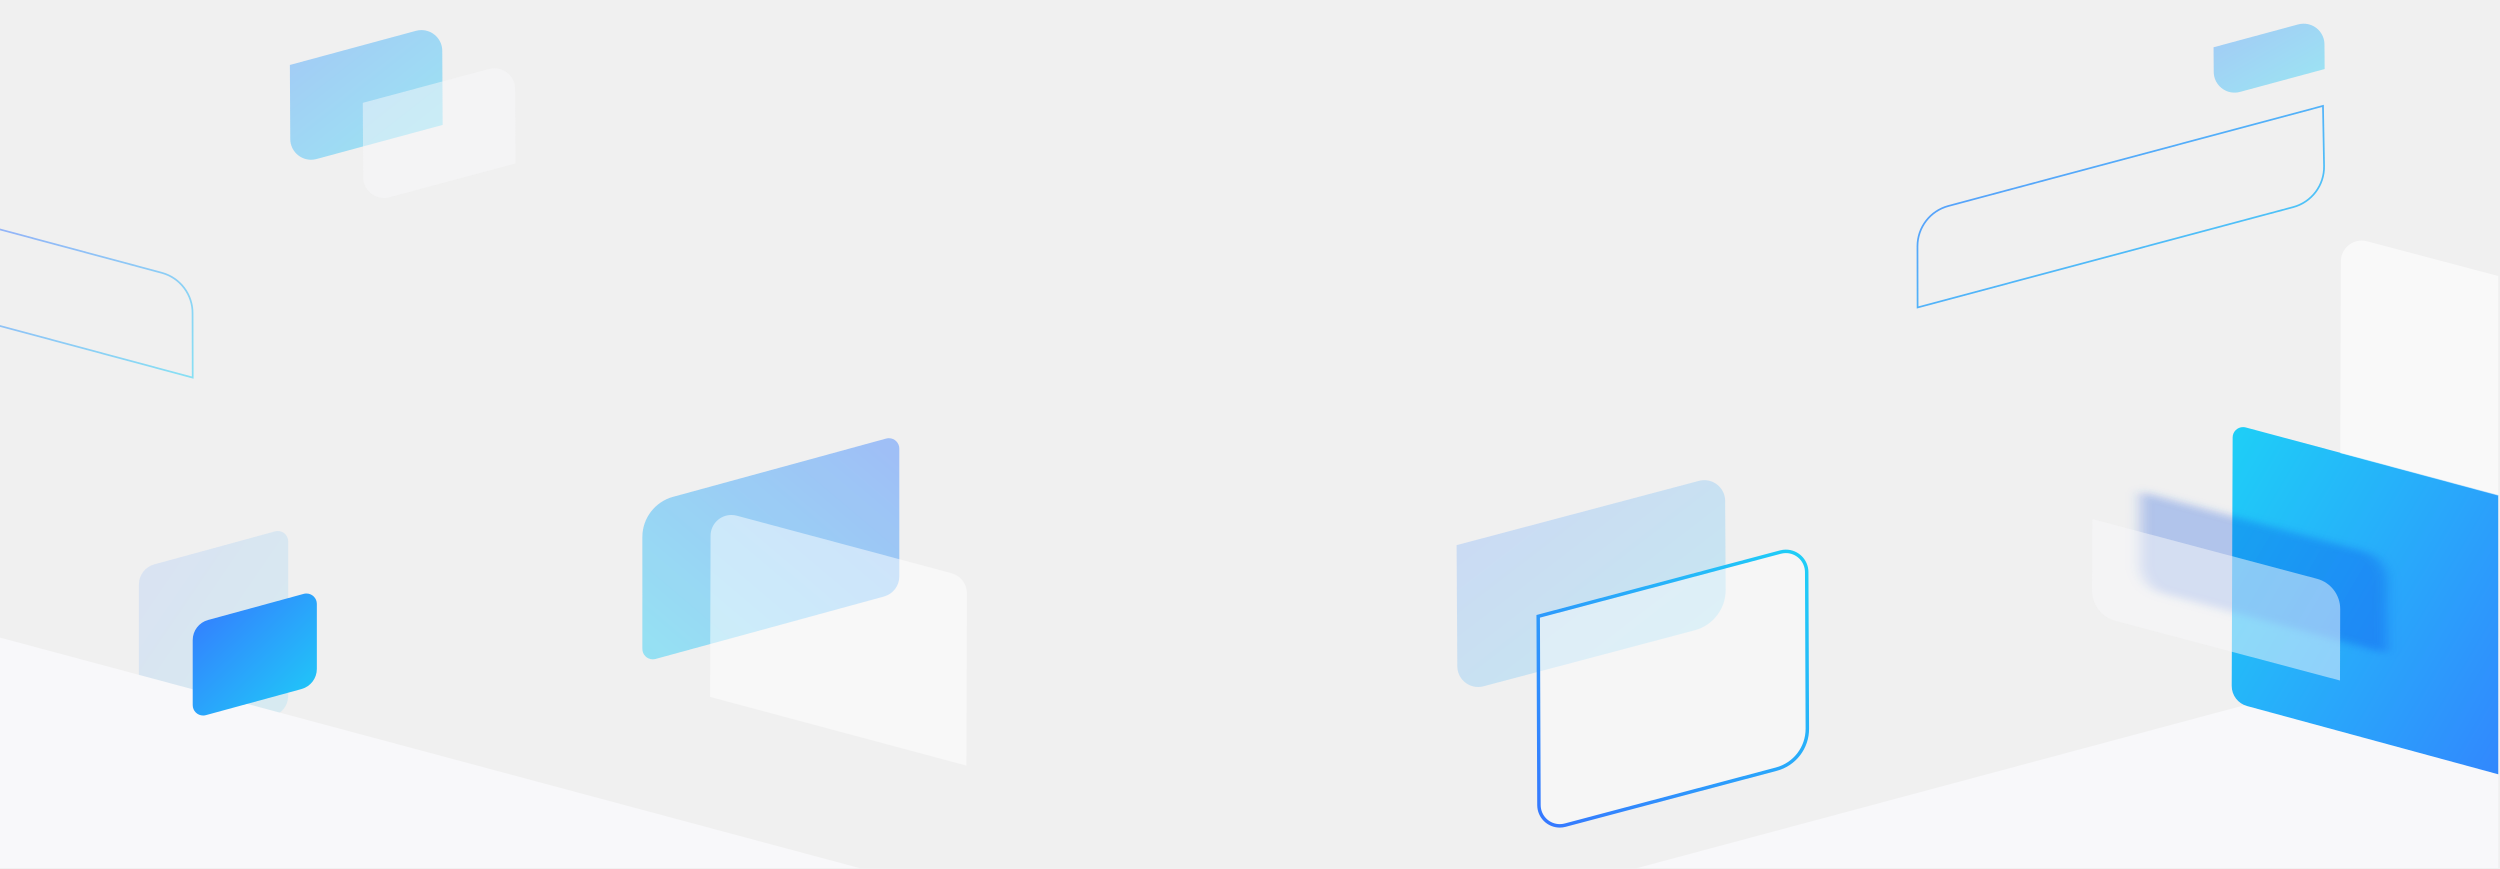
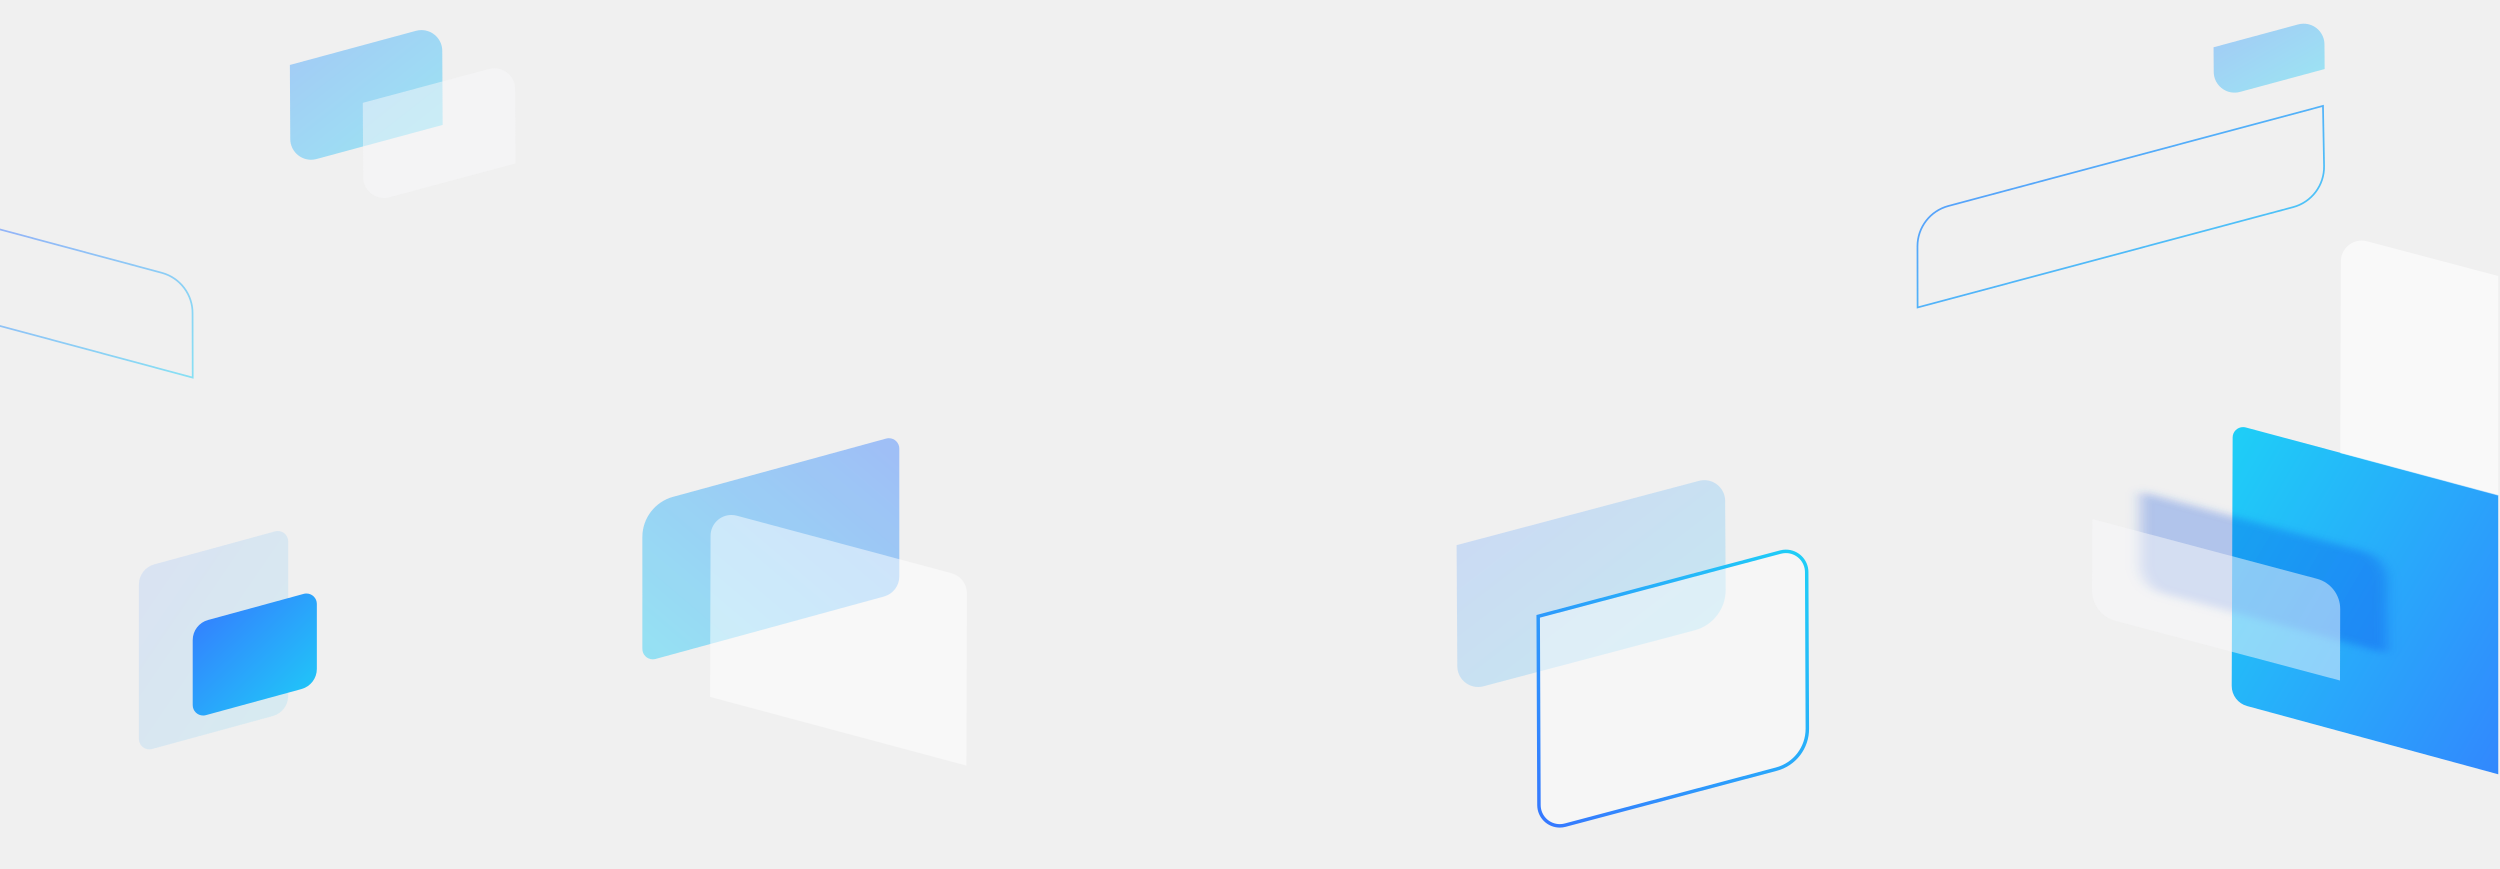
<svg xmlns="http://www.w3.org/2000/svg" width="1440px" height="500px" viewBox="0 0 1440 500" version="1.1">
  <defs>
    <linearGradient x1="-1.11022302e-14%" y1="1.72254642e-14%" x2="100%" y2="100%" id="linearGradient-1">
      <stop stop-color="#3677FF" offset="0%" />
      <stop stop-color="#1ECFF7" offset="100%" />
    </linearGradient>
    <linearGradient x1="136.582%" y1="105.123%" x2="0%" y2="0%" id="linearGradient-2">
      <stop stop-color="#3677FF" offset="0%" />
      <stop stop-color="#1ECFF7" offset="100%" />
    </linearGradient>
    <filter x="-5.6%" y="-16.9%" width="111.2%" height="133.7%" filterUnits="objectBoundingBox" id="filter-3">
      <feGaussianBlur stdDeviation="3" in="SourceGraphic" />
    </filter>
    <linearGradient x1="104.124%" y1="-6.14%" x2="0%" y2="100%" id="linearGradient-4">
      <stop stop-color="#3677FF" offset="0%" />
      <stop stop-color="#1ECFF7" offset="100%" />
    </linearGradient>
    <linearGradient x1="-32.159%" y1="-30.079%" x2="81.935%" y2="93.199%" id="linearGradient-5">
      <stop stop-color="#3677FF" offset="0%" />
      <stop stop-color="#1ECFF7" offset="100%" />
    </linearGradient>
    <linearGradient x1="100%" y1="38.725%" x2="0%" y2="50%" id="linearGradient-6">
      <stop stop-color="#F8F8FA" offset="0%" />
      <stop stop-color="#F8F8FA" offset="100%" />
    </linearGradient>
    <linearGradient x1="-1.11022302e-14%" y1="1.72254642e-14%" x2="100%" y2="100%" id="linearGradient-7">
      <stop stop-color="#1ECFF7" offset="0%" />
      <stop stop-color="#3677FF" offset="100%" />
    </linearGradient>
    <linearGradient x1="100%" y1="0%" x2="-1.11022302e-14%" y2="100%" id="linearGradient-8">
      <stop stop-color="#3677FF" offset="0%" />
      <stop stop-color="#1ECFF7" offset="100%" />
    </linearGradient>
  </defs>
  <g id="OZ-desktop" stroke="none" stroke-width="1" fill="none" fill-rule="evenodd">
    <g id="Group-22" transform="translate(-1, 10)">
      <path d="M81,326.646 L81,415.642 C81,418.956 83.686,421.642 87,421.642 C87.534,421.642 88.065,421.571 88.581,421.43 L158.16,402.43 C163.379,401.005 166.999,396.264 166.999,390.854 L167,301.858 C167,298.544 164.314,295.858 161,295.858 C160.466,295.858 159.934,295.929 159.419,296.07 L89.839,315.07 C84.62,316.495 81,321.236 81,326.646 Z" id="Fill-1-Copy-16" fill-opacity="0.2" fill="url(#linearGradient-1)" opacity="0.6" />
-       <g id="Group-10-Copy" transform="translate(0, 357)" fill="#F8F8FA">
-         <polygon id="Rectangle" points="0 0 496 133 0 133" />
-         <polygon id="Rectangle" transform="translate(1192, 66.5) scale(-1, 1) translate(-1192, -66.5) " points="944 0 1440 133 944 133" />
-       </g>
      <g id="Group-11-Copy" transform="translate(1286, 235.3973)">
        <path d="M154,200.603 L9.319,161.282 C4.077,159.857 0.446,155.089 0.466,149.657 L0.998,6.587 C1.01,3.274 3.706,0.597 7.02,0.61 C7.537,0.612 8.051,0.68 8.549,0.814 L153.972,39.745 L154,200.603 Z" id="Mask" fill="url(#linearGradient-2)" />
        <path d="M-51.418,70.999 L-62,110.975 L71.442,111.004 C79.611,111.006 86.756,105.507 88.847,97.611 L99.43,57.635 L-34.013,57.606 C-42.182,57.604 -49.327,63.103 -51.418,70.999 Z" id="Fill-1-Copy-13" fill-opacity="0.5" fill="#2264ED" style="mix-blend-mode: multiply;" opacity="0.6" filter="url(#filter-3)" transform="translate(18.71507, 84.30491) scale(-1, 1) rotate(-15) translate(-18.71507, -84.30491) " />
      </g>
      <path d="M371,299.326 L371.002,363.768 C371.002,367.082 373.688,369.768 377.002,369.768 C377.537,369.768 378.069,369.697 378.584,369.556 L510.165,333.581 C515.382,332.154 519,327.414 519,322.006 L519,248.404 C519,245.09 516.314,242.404 513,242.404 C512.465,242.404 511.933,242.475 511.418,242.616 L388.671,276.176 C378.237,279.028 371,288.509 371,299.326 Z" id="Fill-1-Copy-18" fill-opacity="0.5" fill="url(#linearGradient-4)" opacity="0.866" />
      <path d="M112,358.688 L112,396.142 C112,399.456 114.686,402.142 118,402.142 C118.534,402.142 119.065,402.071 119.581,401.93 L174.666,386.888 C179.885,385.463 183.505,380.722 183.505,375.312 L183.505,337.858 C183.506,334.545 180.819,331.858 177.506,331.858 C176.972,331.858 176.44,331.929 175.925,332.07 L120.839,347.112 C115.62,348.537 112,353.278 112,358.688 Z" id="Fill-1-Copy-19" fill="url(#linearGradient-1)" />
      <path d="M410.028,331.804 L410.331,431 L558,391.434 L557.718,298.589 C557.698,291.962 552.309,286.606 545.682,286.626 C544.645,286.629 543.614,286.767 542.613,287.035 L418.922,320.176 C413.663,321.586 410.012,326.359 410.028,331.804 Z" id="Fill-1-Copy-25" fill-opacity="0.5" fill="#FFFFFF" transform="translate(484, 357) scale(-1, 1) translate(-484, -357) " />
      <path d="M1105.528,167.096 L1321.859,109.302 C1332.516,106.455 1339.86,96.71 1339.661,85.681 L1339.034,51 L1123.266,108.644 C1112.748,111.454 1105.439,120.99 1105.46,131.877 L1105.528,167.096 Z" id="Fill-1-Copy-20" stroke="url(#linearGradient-1)" opacity="0.8" />
      <path d="M167.966,27.412 L168.185,70.078 C168.219,76.705 173.619,82.05 180.247,82.016 C181.285,82.011 182.318,81.87 183.32,81.599 L255.966,61.937 L255.749,19.271 C255.715,12.644 250.315,7.299 243.688,7.332 C242.649,7.338 241.616,7.478 240.614,7.749 L167.966,27.412 Z" id="Fill-1-Copy-21" fill-opacity="0.4" fill="url(#linearGradient-5)" />
      <path d="M1276,17.234 L1276.104,31.446 C1276.152,38.073 1281.564,43.406 1288.191,43.358 C1289.219,43.35 1290.241,43.211 1291.234,42.943 L1340,29.767 L1339.897,15.555 C1339.849,8.928 1334.437,3.594 1327.81,3.642 C1326.782,3.65 1325.759,3.789 1324.767,4.057 L1276,17.234 Z" id="Fill-1-Copy-26" fill-opacity="0.4" fill="url(#linearGradient-5)" />
      <path d="M209.966,49.224 L210.186,92.109 C210.22,98.737 215.62,104.082 222.247,104.048 C223.277,104.043 224.303,103.905 225.298,103.638 L297.966,84.124 L297.748,41.239 C297.715,34.612 292.315,29.267 285.688,29.3 C284.657,29.305 283.632,29.443 282.637,29.711 L209.966,49.224 Z" id="Fill-1-Copy-27" fill-opacity="0.5" fill="#F8F8FA" />
      <path d="M1348.958,340.834 L1348.833,381.981 L1219.417,347.578 C1211.512,345.477 1206.017,338.309 1206.042,330.128 L1206.166,288.981 L1335.582,323.383 C1343.488,325.485 1348.983,332.653 1348.958,340.834 Z" id="Fill-1-Copy-28" fill-opacity="0.5" fill="url(#linearGradient-6)" />
      <path d="M111.912,170.725 L112,207.5 L0.135,177.526 L0.284,143.072 L0.376,122 L94.128,147.121 C104.772,149.973 112.106,159.707 111.912,170.725 Z" id="Fill-1-Copy-29" stroke="url(#linearGradient-1)" opacity="0.5" />
      <path d="M1349,275.5 L1440,251.017 L1439.665,140.543 C1439.645,133.916 1434.256,128.559 1427.628,128.579 C1426.603,128.583 1425.583,128.717 1424.592,128.979 L1349,149 L1349,275.5 Z" id="Fill-1-Copy-30" fill-opacity="0.6" fill="#FFFFFF" transform="translate(1394.5, 200.25) scale(-1, 1) translate(-1394.5, -200.25) " />
      <path d="M840.109,322.578 L840.411,373.776 C840.45,380.404 845.854,385.744 852.482,385.705 C853.496,385.699 854.506,385.565 855.487,385.305 L995.102,348.279 L994.693,278.503 C994.654,271.875 989.25,266.534 982.623,266.573 C981.608,266.579 980.598,266.714 979.617,266.974 L857.957,299.238 C847.384,302.042 840.045,311.64 840.109,322.578 Z" id="Fill-1-Copy-31" fill-opacity="0.2" fill="url(#linearGradient-7)" transform="translate(917.551, 326.1393) scale(-1, -1) translate(-917.551, -326.1393) " />
      <path d="M887.075,363.543 L887.44,453.747 C887.467,460.374 892.861,465.725 899.488,465.698 C900.51,465.694 901.528,465.559 902.516,465.297 L1042.102,428.279 L1041.664,319.532 C1041.638,312.905 1036.244,307.554 1029.616,307.581 C1028.594,307.585 1027.577,307.72 1026.588,307.982 L904.923,340.248 C894.366,343.047 887.031,352.621 887.075,363.543 Z" id="Fill-1-Copy-32" stroke="url(#linearGradient-8)" stroke-width="2" fill-opacity="0.4" fill="#FFFFFF" transform="translate(964.551, 386.6393) scale(-1, -1) translate(-964.551, -386.6393) " />
    </g>
  </g>
</svg>
